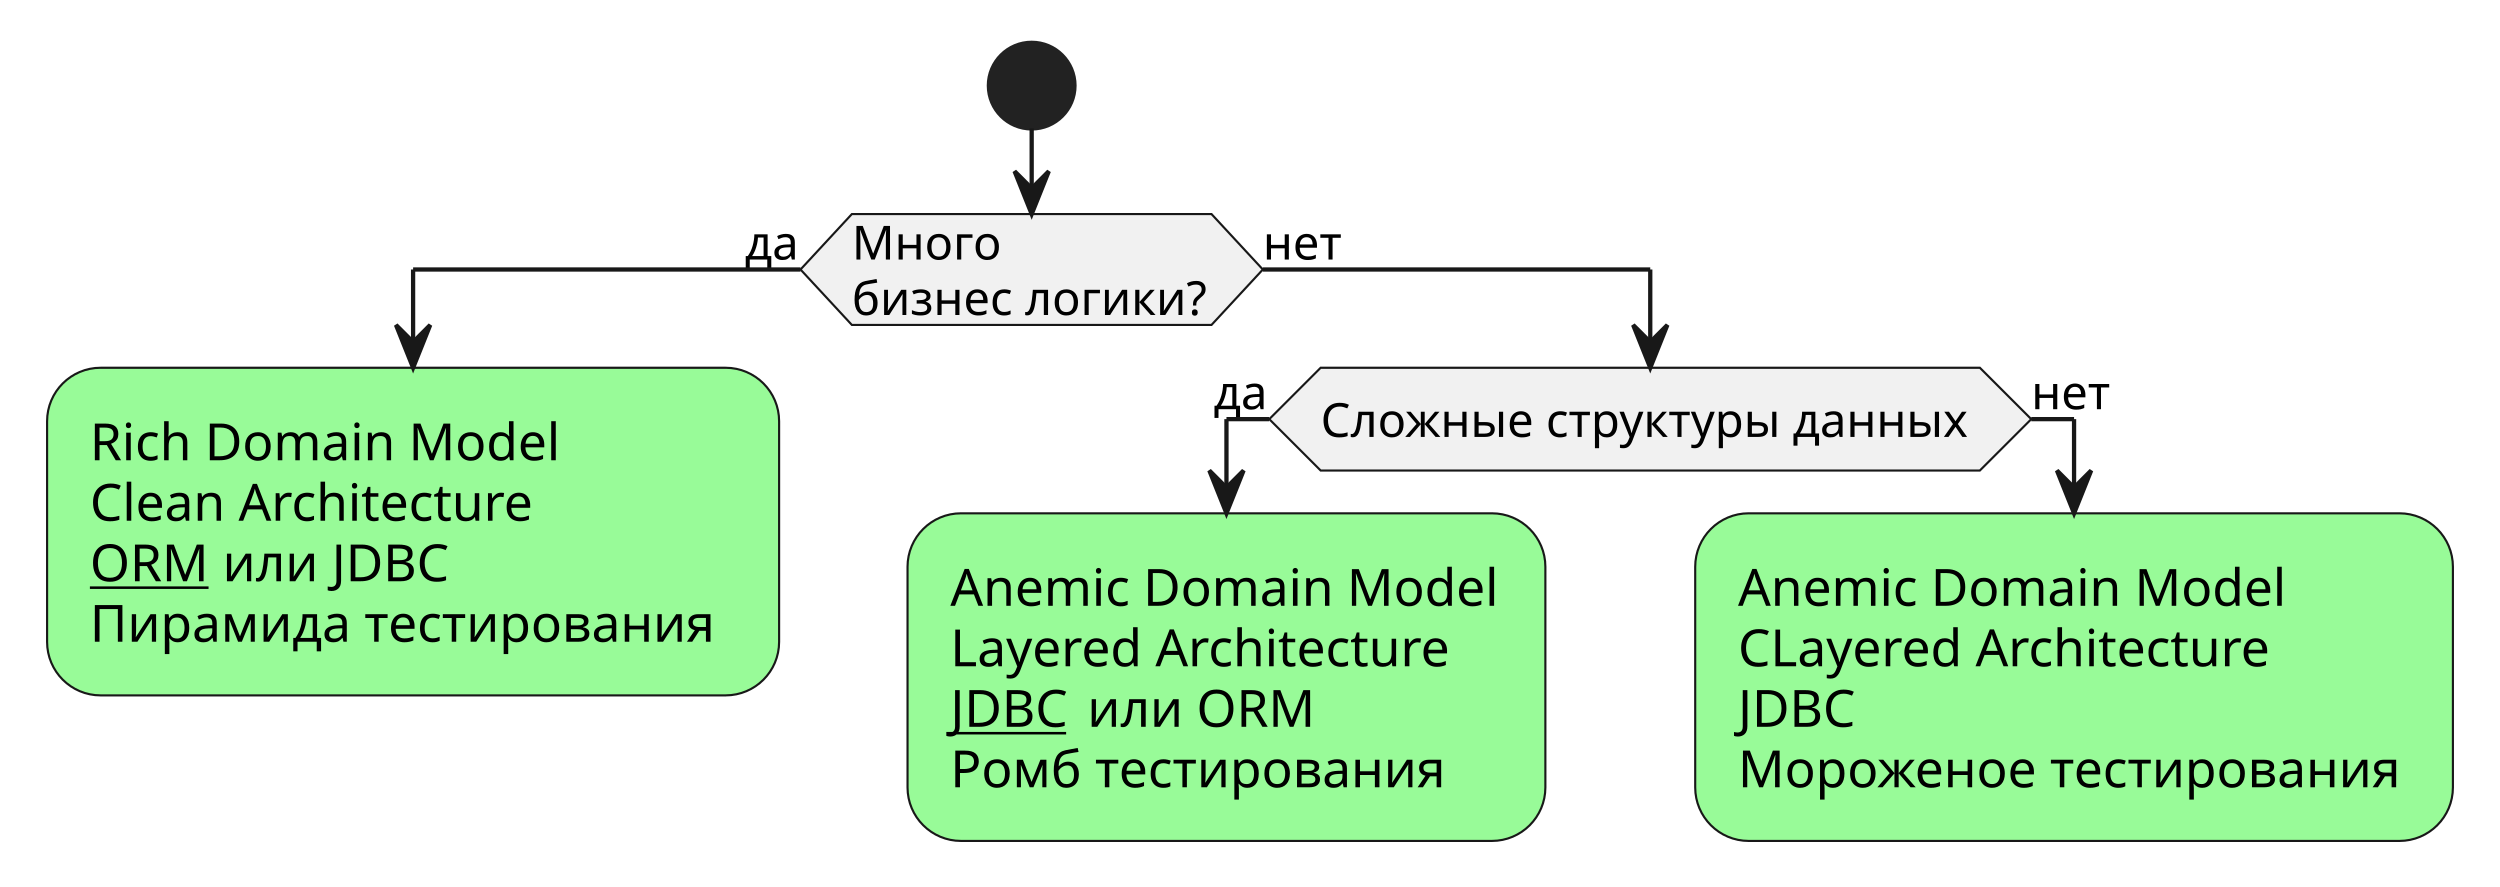
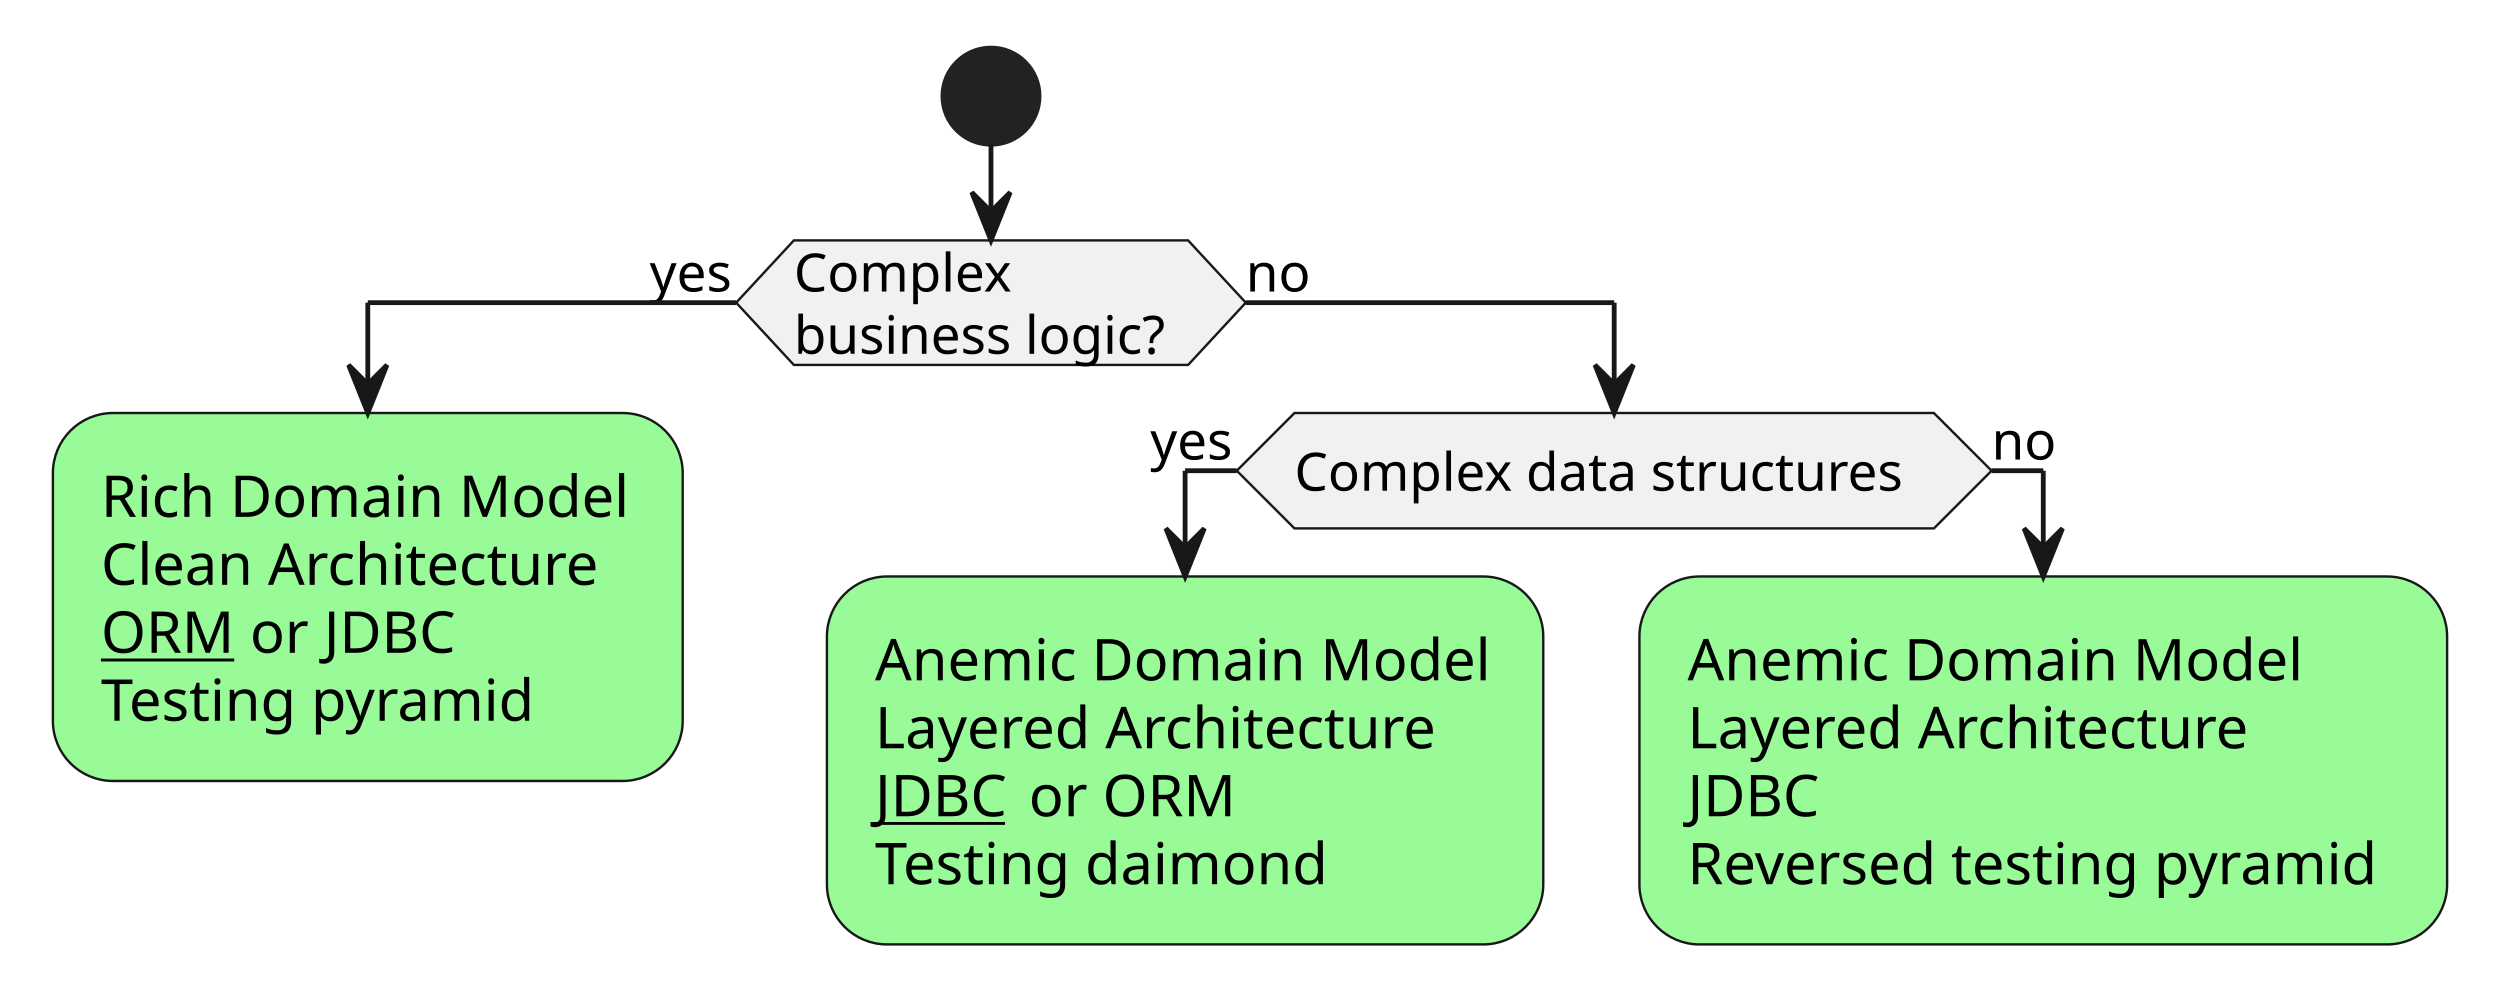
- <svg xmlns="http://www.w3.org/2000/svg" contentStyleType="text/css" height="207px" preserveAspectRatio="none" style="width:584px;height:207px;background:#FFFFFF;" version="1.1" viewBox="0 0 584 207" width="584px" zoomAndPan="magnify">
+ <svg xmlns="http://www.w3.org/2000/svg" contentStyleType="text/css" height="207px" preserveAspectRatio="none" style="width:520px;height:207px;background:#FFFFFF;" version="1.1" viewBox="0 0 520 207" width="520px" zoomAndPan="magnify">
  <defs />
  <g>
-     <ellipse cx="241" cy="20" fill="#222222" rx="10" ry="10" style="stroke:#222222;stroke-width:1.0;" />
-     <polygon fill="#F1F1F1" points="199,50,283,50,295,62.955,283,75.91,199,75.91,187,62.955,199,50" style="stroke:#181818;stroke-width:0.5;" />
-     <text fill="#000000" font-family="sans-serif" font-size="11" lengthAdjust="spacing" textLength="35" x="199" y="60.635">Много</text>
-     <text fill="#000000" font-family="sans-serif" font-size="11" lengthAdjust="spacing" textLength="84" x="199" y="73.59">бизнес логики?</text>
-     <text fill="#000000" font-family="sans-serif" font-size="11" lengthAdjust="spacing" textLength="13" x="174" y="60.635">да</text>
-     <text fill="#000000" font-family="sans-serif" font-size="11" lengthAdjust="spacing" textLength="18" x="295" y="60.635">нет</text>
-     <rect fill="#98FB98" height="76.531" rx="12.5" ry="12.5" style="stroke:#181818;stroke-width:0.5;" width="171" x="11" y="85.91" />
+     <ellipse cx="206.125" cy="20" fill="#222222" rx="10" ry="10" style="stroke:#222222;stroke-width:1.0;" />
+     <polygon fill="#F1F1F1" points="165.125,50,247.125,50,259.125,62.955,247.125,75.91,165.125,75.91,153.125,62.955,165.125,50" style="stroke:#181818;stroke-width:0.5;" />
+     <text fill="#000000" font-family="sans-serif" font-size="11" lengthAdjust="spacing" textLength="48" x="165.125" y="60.635">Complex</text>
+     <text fill="#000000" font-family="sans-serif" font-size="11" lengthAdjust="spacing" textLength="82" x="165.125" y="73.59">business logic?</text>
+     <text fill="#000000" font-family="sans-serif" font-size="11" lengthAdjust="spacing" textLength="18" x="135.125" y="60.635">yes</text>
+     <text fill="#000000" font-family="sans-serif" font-size="11" lengthAdjust="spacing" textLength="14" x="259.125" y="60.635">no</text>
+     <rect fill="#98FB98" height="76.531" rx="12.5" ry="12.5" style="stroke:#181818;stroke-width:0.5;" width="131" x="11" y="85.91" />
    <text fill="#000000" font-family="sans-serif" font-size="12" lengthAdjust="spacing" textLength="111" x="21" y="107.512">Rich Domain Model</text>
    <text fill="#000000" font-family="sans-serif" font-size="12" lengthAdjust="spacing" textLength="105" x="21" y="121.644">Clean Architecture</text>
    <text fill="#000000" font-family="sans-serif" font-size="12" lengthAdjust="spacing" text-decoration="underline" textLength="27" x="21" y="135.777">ORM</text>
-     <text fill="#000000" font-family="sans-serif" font-size="12" lengthAdjust="spacing" textLength="55" x="52" y="135.777">или JDBC</text>
-     <text fill="#000000" font-family="sans-serif" font-size="12" lengthAdjust="spacing" textLength="151" x="21" y="149.91">Пирамида тестирования</text>
-     <polygon fill="#F1F1F1" points="308.5,85.91,462.5,85.91,474.5,97.91,462.5,109.91,308.5,109.91,296.5,97.91,308.5,85.91" style="stroke:#181818;stroke-width:0.5;" />
-     <text fill="#000000" font-family="sans-serif" font-size="11" lengthAdjust="spacing" textLength="154" x="308.5" y="102.067">Сложные структуры данных</text>
-     <text fill="#000000" font-family="sans-serif" font-size="11" lengthAdjust="spacing" textLength="13" x="283.5" y="95.59">да</text>
-     <text fill="#000000" font-family="sans-serif" font-size="11" lengthAdjust="spacing" textLength="18" x="474.5" y="95.59">нет</text>
-     <rect fill="#98FB98" height="76.531" rx="12.5" ry="12.5" style="stroke:#181818;stroke-width:0.5;" width="149" x="212" y="119.91" />
-     <text fill="#000000" font-family="sans-serif" font-size="12" lengthAdjust="spacing" textLength="129" x="222" y="141.512">Anemic Domain Model</text>
-     <text fill="#000000" font-family="sans-serif" font-size="12" lengthAdjust="spacing" textLength="119" x="222" y="155.644">Layered Architecture</text>
-     <text fill="#000000" font-family="sans-serif" font-size="12" lengthAdjust="spacing" text-decoration="underline" textLength="28" x="222" y="169.777">JDBC</text>
-     <text fill="#000000" font-family="sans-serif" font-size="12" lengthAdjust="spacing" textLength="54" x="254" y="169.777">или ORM</text>
-     <text fill="#000000" font-family="sans-serif" font-size="12" lengthAdjust="spacing" textLength="117" x="222" y="183.91">Ромб тестирования</text>
-     <rect fill="#98FB98" height="76.531" rx="12.5" ry="12.5" style="stroke:#181818;stroke-width:0.5;" width="177" x="396" y="119.91" />
-     <text fill="#000000" font-family="sans-serif" font-size="12" lengthAdjust="spacing" textLength="129" x="406" y="141.512">Anemic Domain Model</text>
-     <text fill="#000000" font-family="sans-serif" font-size="12" lengthAdjust="spacing" textLength="127" x="406" y="155.644">CLayered Architecture</text>
-     <text fill="#000000" font-family="sans-serif" font-size="12" lengthAdjust="spacing" textLength="28" x="406" y="169.777">JDBC</text>
-     <text fill="#000000" font-family="sans-serif" font-size="12" lengthAdjust="spacing" textLength="157" x="406" y="183.91">Мороженое тестирования</text>
-     <line style="stroke:#181818;stroke-width:1.0;" x1="296.5" x2="286.5" y1="97.91" y2="97.91" />
-     <line style="stroke:#181818;stroke-width:1.0;" x1="286.5" x2="286.5" y1="97.91" y2="119.91" />
-     <polygon fill="#181818" points="282.5,109.91,286.5,119.91,290.5,109.91,286.5,113.91" style="stroke:#181818;stroke-width:1.0;" />
-     <line style="stroke:#181818;stroke-width:1.0;" x1="474.5" x2="484.5" y1="97.91" y2="97.91" />
-     <line style="stroke:#181818;stroke-width:1.0;" x1="484.5" x2="484.5" y1="97.91" y2="119.91" />
-     <polygon fill="#181818" points="480.5,109.91,484.5,119.91,488.5,109.91,484.5,113.91" style="stroke:#181818;stroke-width:1.0;" />
-     <line style="stroke:#181818;stroke-width:1.0;" x1="187" x2="96.5" y1="62.955" y2="62.955" />
-     <line style="stroke:#181818;stroke-width:1.0;" x1="96.5" x2="96.5" y1="62.955" y2="85.91" />
-     <polygon fill="#181818" points="92.5,75.91,96.5,85.91,100.5,75.91,96.5,79.91" style="stroke:#181818;stroke-width:1.0;" />
-     <line style="stroke:#181818;stroke-width:1.0;" x1="295" x2="385.5" y1="62.955" y2="62.955" />
-     <line style="stroke:#181818;stroke-width:1.0;" x1="385.5" x2="385.5" y1="62.955" y2="85.91" />
-     <polygon fill="#181818" points="381.5,75.91,385.5,85.91,389.5,75.91,385.5,79.91" style="stroke:#181818;stroke-width:1.0;" />
-     <line style="stroke:#181818;stroke-width:1.0;" x1="241" x2="241" y1="30" y2="50" />
-     <polygon fill="#181818" points="237,40,241,50,245,40,241,44" style="stroke:#181818;stroke-width:1.0;" />
+     <text fill="#000000" font-family="sans-serif" font-size="12" lengthAdjust="spacing" textLength="44" x="52" y="135.777">or JDBC</text>
+     <text fill="#000000" font-family="sans-serif" font-size="12" lengthAdjust="spacing" textLength="94" x="21" y="149.91">Testing pyramid</text>
+     <polygon fill="#F1F1F1" points="269.25,85.91,402.25,85.91,414.25,97.91,402.25,109.91,269.25,109.91,257.25,97.91,269.25,85.91" style="stroke:#181818;stroke-width:0.5;" />
+     <text fill="#000000" font-family="sans-serif" font-size="11" lengthAdjust="spacing" textLength="133" x="269.25" y="102.067">Complex data structures</text>
+     <text fill="#000000" font-family="sans-serif" font-size="11" lengthAdjust="spacing" textLength="18" x="239.25" y="95.59">yes</text>
+     <text fill="#000000" font-family="sans-serif" font-size="11" lengthAdjust="spacing" textLength="14" x="414.25" y="95.59">no</text>
+     <rect fill="#98FB98" height="76.531" rx="12.5" ry="12.5" style="stroke:#181818;stroke-width:0.5;" width="149" x="172" y="119.91" />
+     <text fill="#000000" font-family="sans-serif" font-size="12" lengthAdjust="spacing" textLength="129" x="182" y="141.512">Anemic Domain Model</text>
+     <text fill="#000000" font-family="sans-serif" font-size="12" lengthAdjust="spacing" textLength="119" x="182" y="155.644">Layered Architecture</text>
+     <text fill="#000000" font-family="sans-serif" font-size="12" lengthAdjust="spacing" text-decoration="underline" textLength="28" x="182" y="169.777">JDBC</text>
+     <text fill="#000000" font-family="sans-serif" font-size="12" lengthAdjust="spacing" textLength="43" x="214" y="169.777">or ORM</text>
+     <text fill="#000000" font-family="sans-serif" font-size="12" lengthAdjust="spacing" textLength="97" x="182" y="183.91">Testing daimond</text>
+     <rect fill="#98FB98" height="76.531" rx="12.5" ry="12.5" style="stroke:#181818;stroke-width:0.5;" width="168" x="341" y="119.91" />
+     <text fill="#000000" font-family="sans-serif" font-size="12" lengthAdjust="spacing" textLength="129" x="351" y="141.512">Anemic Domain Model</text>
+     <text fill="#000000" font-family="sans-serif" font-size="12" lengthAdjust="spacing" textLength="119" x="351" y="155.644">Layered Architecture</text>
+     <text fill="#000000" font-family="sans-serif" font-size="12" lengthAdjust="spacing" textLength="28" x="351" y="169.777">JDBC</text>
+     <text fill="#000000" font-family="sans-serif" font-size="12" lengthAdjust="spacing" textLength="148" x="351" y="183.91">Reversed testing pyramid</text>
+     <line style="stroke:#181818;stroke-width:1.0;" x1="257.25" x2="246.5" y1="97.91" y2="97.91" />
+     <line style="stroke:#181818;stroke-width:1.0;" x1="246.5" x2="246.5" y1="97.91" y2="119.91" />
+     <polygon fill="#181818" points="242.5,109.91,246.5,119.91,250.5,109.91,246.5,113.91" style="stroke:#181818;stroke-width:1.0;" />
+     <line style="stroke:#181818;stroke-width:1.0;" x1="414.25" x2="425" y1="97.91" y2="97.91" />
+     <line style="stroke:#181818;stroke-width:1.0;" x1="425" x2="425" y1="97.91" y2="119.91" />
+     <polygon fill="#181818" points="421,109.91,425,119.91,429,109.91,425,113.91" style="stroke:#181818;stroke-width:1.0;" />
+     <line style="stroke:#181818;stroke-width:1.0;" x1="153.125" x2="76.5" y1="62.955" y2="62.955" />
+     <line style="stroke:#181818;stroke-width:1.0;" x1="76.5" x2="76.5" y1="62.955" y2="85.91" />
+     <polygon fill="#181818" points="72.5,75.91,76.5,85.91,80.5,75.91,76.5,79.91" style="stroke:#181818;stroke-width:1.0;" />
+     <line style="stroke:#181818;stroke-width:1.0;" x1="259.125" x2="335.75" y1="62.955" y2="62.955" />
+     <line style="stroke:#181818;stroke-width:1.0;" x1="335.75" x2="335.75" y1="62.955" y2="85.91" />
+     <polygon fill="#181818" points="331.75,75.91,335.75,85.91,339.75,75.91,335.75,79.91" style="stroke:#181818;stroke-width:1.0;" />
+     <line style="stroke:#181818;stroke-width:1.0;" x1="206.125" x2="206.125" y1="30" y2="50" />
+     <polygon fill="#181818" points="202.125,40,206.125,50,210.125,40,206.125,44" style="stroke:#181818;stroke-width:1.0;" />
  </g>
</svg>
